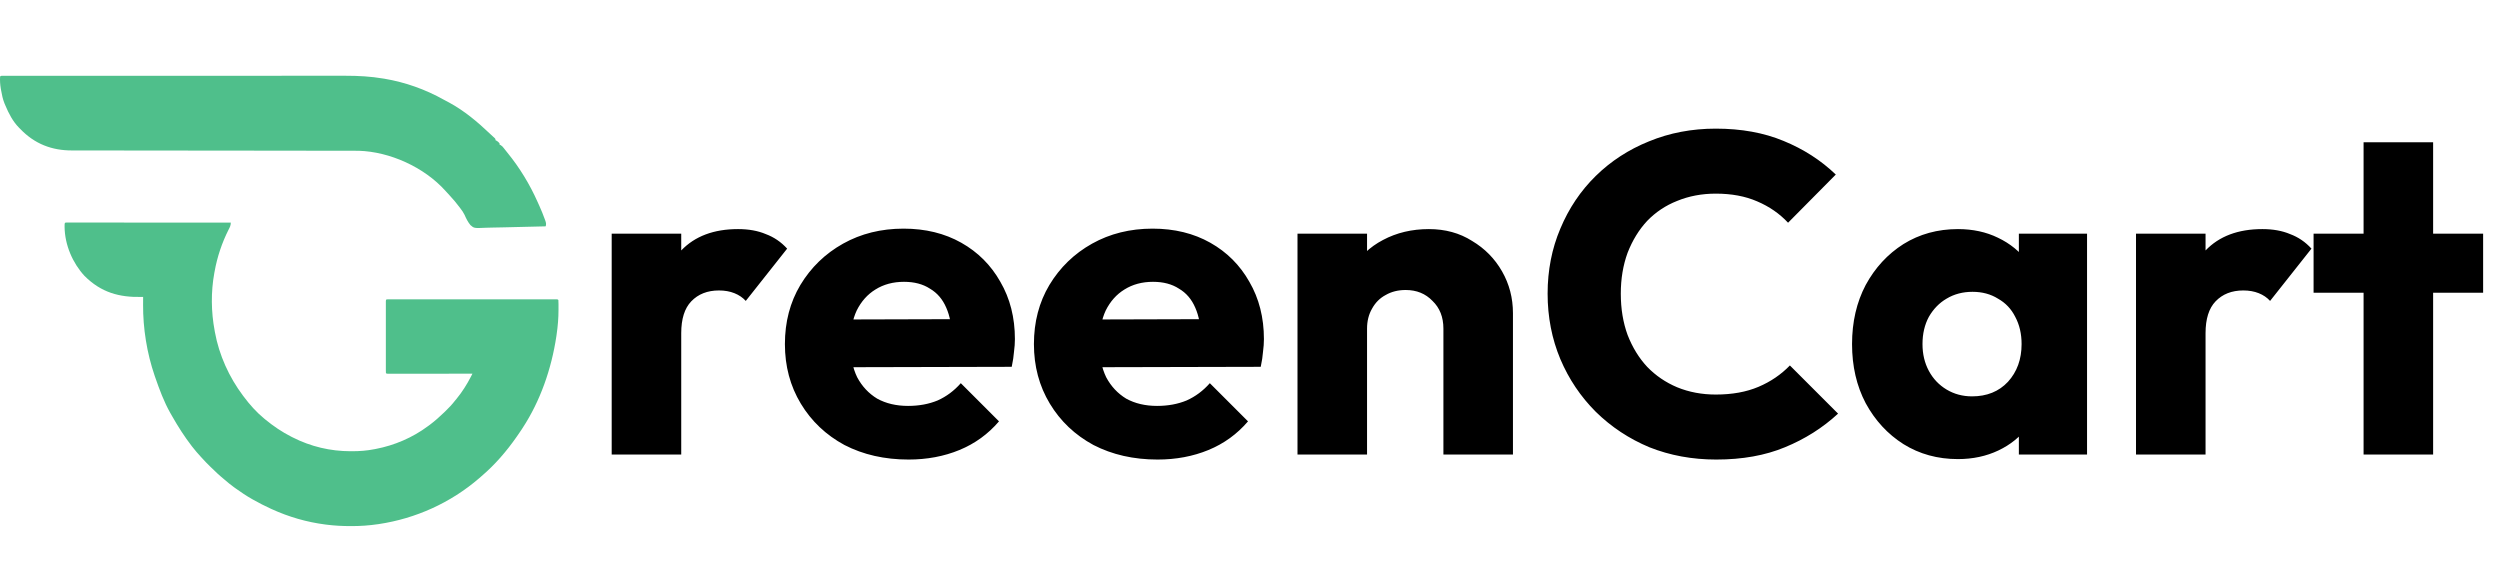
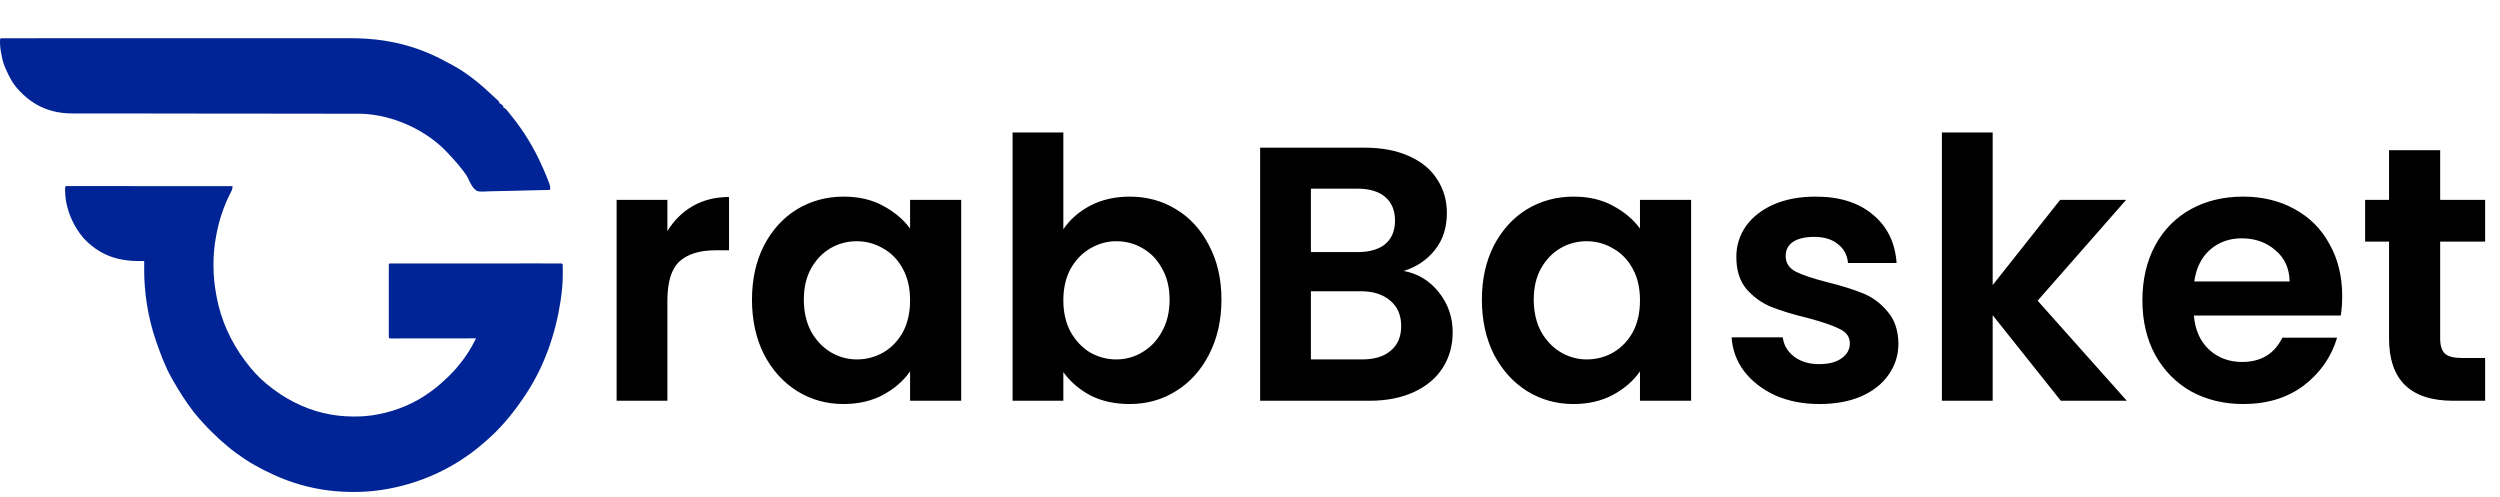
- <svg xmlns="http://www.w3.org/2000/svg" width="132" height="30" viewBox="0 0 132 30" fill="none">
-   <path d="M32.297 24V12.336H35.969V24H32.297ZM35.969 17.592L34.433 16.392C34.737 15.032 35.249 13.976 35.969 13.224C36.689 12.472 37.689 12.096 38.969 12.096C39.529 12.096 40.017 12.184 40.433 12.36C40.865 12.52 41.241 12.776 41.561 13.128L39.377 15.888C39.217 15.712 39.017 15.576 38.777 15.48C38.537 15.384 38.265 15.336 37.961 15.336C37.353 15.336 36.865 15.528 36.497 15.912C36.145 16.28 35.969 16.84 35.969 17.592ZM47.971 24.264C46.707 24.264 45.579 24.008 44.587 23.496C43.611 22.968 42.843 22.24 42.283 21.312C41.723 20.384 41.443 19.336 41.443 18.168C41.443 17 41.715 15.96 42.259 15.048C42.819 14.12 43.571 13.392 44.515 12.864C45.459 12.336 46.523 12.072 47.707 12.072C48.859 12.072 49.875 12.32 50.755 12.816C51.635 13.312 52.323 14 52.819 14.88C53.331 15.76 53.587 16.768 53.587 17.904C53.587 18.112 53.571 18.336 53.539 18.576C53.523 18.8 53.483 19.064 53.419 19.368L43.363 19.392V16.872L51.859 16.848L50.275 17.904C50.259 17.232 50.155 16.68 49.963 16.248C49.771 15.8 49.483 15.464 49.099 15.24C48.731 15 48.275 14.88 47.731 14.88C47.155 14.88 46.651 15.016 46.219 15.288C45.803 15.544 45.475 15.912 45.235 16.392C45.011 16.872 44.899 17.456 44.899 18.144C44.899 18.832 45.019 19.424 45.259 19.92C45.515 20.4 45.867 20.776 46.315 21.048C46.779 21.304 47.323 21.432 47.947 21.432C48.523 21.432 49.043 21.336 49.507 21.144C49.971 20.936 50.379 20.632 50.731 20.232L52.747 22.248C52.171 22.92 51.475 23.424 50.659 23.76C49.843 24.096 48.947 24.264 47.971 24.264ZM61.119 24.264C59.855 24.264 58.727 24.008 57.735 23.496C56.759 22.968 55.991 22.24 55.431 21.312C54.871 20.384 54.591 19.336 54.591 18.168C54.591 17 54.863 15.96 55.407 15.048C55.967 14.12 56.719 13.392 57.663 12.864C58.607 12.336 59.671 12.072 60.855 12.072C62.007 12.072 63.023 12.32 63.903 12.816C64.783 13.312 65.471 14 65.967 14.88C66.479 15.76 66.735 16.768 66.735 17.904C66.735 18.112 66.719 18.336 66.687 18.576C66.671 18.8 66.631 19.064 66.567 19.368L56.511 19.392V16.872L65.007 16.848L63.423 17.904C63.407 17.232 63.303 16.68 63.111 16.248C62.919 15.8 62.631 15.464 62.247 15.24C61.879 15 61.423 14.88 60.879 14.88C60.303 14.88 59.799 15.016 59.367 15.288C58.951 15.544 58.623 15.912 58.383 16.392C58.159 16.872 58.047 17.456 58.047 18.144C58.047 18.832 58.167 19.424 58.407 19.92C58.663 20.4 59.015 20.776 59.463 21.048C59.927 21.304 60.471 21.432 61.095 21.432C61.671 21.432 62.191 21.336 62.655 21.144C63.119 20.936 63.527 20.632 63.879 20.232L65.895 22.248C65.319 22.92 64.623 23.424 63.807 23.76C62.991 24.096 62.095 24.264 61.119 24.264ZM76.212 24V17.352C76.212 16.744 76.02 16.256 75.636 15.888C75.268 15.504 74.796 15.312 74.22 15.312C73.82 15.312 73.468 15.4 73.164 15.576C72.86 15.736 72.62 15.976 72.444 16.296C72.268 16.6 72.18 16.952 72.18 17.352L70.764 16.656C70.764 15.744 70.964 14.944 71.364 14.256C71.764 13.568 72.316 13.04 73.02 12.672C73.74 12.288 74.548 12.096 75.444 12.096C76.308 12.096 77.068 12.304 77.724 12.72C78.396 13.12 78.924 13.656 79.308 14.328C79.692 15 79.884 15.736 79.884 16.536V24H76.212ZM68.508 24V12.336H72.18V24H68.508ZM90.618 24.264C89.354 24.264 88.178 24.048 87.09 23.616C86.018 23.168 85.074 22.544 84.258 21.744C83.458 20.944 82.834 20.016 82.386 18.96C81.938 17.888 81.714 16.736 81.714 15.504C81.714 14.272 81.938 13.128 82.386 12.072C82.834 11 83.458 10.072 84.258 9.288C85.058 8.504 85.994 7.896 87.066 7.464C88.154 7.016 89.33 6.792 90.594 6.792C91.938 6.792 93.13 7.008 94.17 7.44C95.226 7.872 96.146 8.464 96.93 9.216L94.41 11.76C93.962 11.28 93.418 10.904 92.778 10.632C92.154 10.36 91.426 10.224 90.594 10.224C89.858 10.224 89.178 10.352 88.554 10.608C87.946 10.848 87.418 11.2 86.97 11.664C86.538 12.128 86.194 12.688 85.938 13.344C85.698 14 85.578 14.72 85.578 15.504C85.578 16.304 85.698 17.032 85.938 17.688C86.194 18.344 86.538 18.904 86.97 19.368C87.418 19.832 87.946 20.192 88.554 20.448C89.178 20.704 89.858 20.832 90.594 20.832C91.458 20.832 92.21 20.696 92.85 20.424C93.49 20.152 94.042 19.776 94.506 19.296L97.05 21.84C96.234 22.592 95.298 23.184 94.242 23.616C93.202 24.048 91.994 24.264 90.618 24.264ZM103.38 24.24C102.308 24.24 101.348 23.976 100.5 23.448C99.668 22.92 99.004 22.2 98.508 21.288C98.028 20.376 97.788 19.336 97.788 18.168C97.788 17 98.028 15.96 98.508 15.048C99.004 14.136 99.668 13.416 100.5 12.888C101.348 12.36 102.308 12.096 103.38 12.096C104.164 12.096 104.868 12.248 105.492 12.552C106.132 12.856 106.652 13.28 107.052 13.824C107.452 14.352 107.676 14.96 107.724 15.648V20.688C107.676 21.376 107.452 21.992 107.052 22.536C106.668 23.064 106.156 23.48 105.516 23.784C104.876 24.088 104.164 24.24 103.38 24.24ZM104.124 20.928C104.908 20.928 105.54 20.672 106.02 20.16C106.5 19.632 106.74 18.968 106.74 18.168C106.74 17.624 106.628 17.144 106.404 16.728C106.196 16.312 105.892 15.992 105.492 15.768C105.108 15.528 104.66 15.408 104.148 15.408C103.636 15.408 103.18 15.528 102.78 15.768C102.396 15.992 102.084 16.312 101.844 16.728C101.62 17.144 101.508 17.624 101.508 18.168C101.508 18.696 101.62 19.168 101.844 19.584C102.068 20 102.38 20.328 102.78 20.568C103.18 20.808 103.628 20.928 104.124 20.928ZM106.596 24V20.856L107.148 18.024L106.596 15.192V12.336H110.196V24H106.596ZM112.781 24V12.336H116.453V24H112.781ZM116.453 17.592L114.917 16.392C115.221 15.032 115.733 13.976 116.453 13.224C117.173 12.472 118.173 12.096 119.453 12.096C120.013 12.096 120.501 12.184 120.917 12.36C121.349 12.52 121.725 12.776 122.045 13.128L119.861 15.888C119.701 15.712 119.501 15.576 119.261 15.48C119.021 15.384 118.749 15.336 118.445 15.336C117.837 15.336 117.349 15.528 116.981 15.912C116.629 16.28 116.453 16.84 116.453 17.592ZM124.797 24V7.512H128.469V24H124.797ZM122.157 15.456V12.336H131.109V15.456H122.157Z" fill="black" />
-   <path d="M3.506 11.75C3.533 11.75 3.559 11.75 3.587 11.75C3.632 11.75 3.632 11.75 3.679 11.75C3.73 11.75 3.73 11.75 3.782 11.75C3.817 11.75 3.853 11.75 3.89 11.75C3.99 11.75 4.089 11.75 4.189 11.75C4.296 11.751 4.403 11.751 4.51 11.751C4.696 11.751 4.882 11.751 5.068 11.751C5.337 11.751 5.606 11.751 5.874 11.751C6.31 11.751 6.746 11.752 7.182 11.752C7.606 11.752 8.03 11.752 8.454 11.752C8.48 11.752 8.506 11.752 8.533 11.752C8.664 11.752 8.794 11.753 8.925 11.753C10.012 11.753 11.099 11.754 12.186 11.754C12.186 11.912 12.133 12.002 12.064 12.135C11.721 12.817 11.469 13.563 11.333 14.325C11.328 14.354 11.322 14.384 11.316 14.414C11.134 15.408 11.146 16.465 11.333 17.456C11.338 17.482 11.342 17.509 11.347 17.536C11.569 18.76 12.103 19.918 12.825 20.884C12.838 20.901 12.851 20.918 12.864 20.935C13.185 21.367 13.544 21.768 13.952 22.103C13.977 22.124 13.977 22.124 14.003 22.145C14.437 22.503 14.889 22.808 15.383 23.059C15.405 23.07 15.427 23.081 15.449 23.092C16.413 23.583 17.448 23.824 18.512 23.825C18.535 23.825 18.559 23.825 18.583 23.825C18.984 23.825 19.373 23.796 19.768 23.718C19.792 23.713 19.817 23.709 19.842 23.704C20.817 23.517 21.784 23.11 22.6 22.498C22.649 22.462 22.649 22.462 22.7 22.425C22.966 22.226 23.211 22.006 23.453 21.773C23.469 21.757 23.486 21.741 23.503 21.725C23.692 21.543 23.869 21.358 24.031 21.147C24.055 21.118 24.079 21.09 24.104 21.06C24.4 20.699 24.656 20.295 24.872 19.873C24.885 19.846 24.899 19.819 24.913 19.792C24.924 19.771 24.934 19.751 24.945 19.73C24.921 19.73 24.898 19.73 24.874 19.73C24.306 19.731 23.739 19.731 23.172 19.732C22.897 19.732 22.623 19.732 22.348 19.733C22.109 19.733 21.87 19.733 21.631 19.733C21.504 19.733 21.378 19.733 21.251 19.733C21.132 19.734 21.013 19.734 20.894 19.734C20.85 19.734 20.806 19.734 20.762 19.734C20.703 19.734 20.643 19.734 20.583 19.734C20.55 19.734 20.517 19.734 20.482 19.734C20.407 19.73 20.407 19.73 20.377 19.697C20.374 19.647 20.373 19.597 20.373 19.547C20.373 19.514 20.373 19.482 20.373 19.449C20.373 19.413 20.373 19.377 20.373 19.34C20.373 19.302 20.373 19.265 20.373 19.226C20.373 19.101 20.373 18.976 20.373 18.852C20.373 18.765 20.373 18.679 20.373 18.593C20.373 18.411 20.373 18.23 20.373 18.049C20.373 17.839 20.373 17.629 20.373 17.42C20.373 17.218 20.373 17.017 20.373 16.815C20.373 16.729 20.373 16.643 20.373 16.558C20.373 16.438 20.373 16.318 20.373 16.198C20.373 16.162 20.373 16.126 20.373 16.089C20.373 16.057 20.373 16.024 20.373 15.991C20.373 15.963 20.373 15.934 20.373 15.905C20.377 15.841 20.377 15.841 20.407 15.808C20.456 15.805 20.504 15.804 20.552 15.804C20.584 15.804 20.616 15.804 20.648 15.804C20.683 15.804 20.718 15.804 20.754 15.804C20.791 15.804 20.828 15.804 20.866 15.804C20.969 15.804 21.072 15.804 21.175 15.804C21.286 15.804 21.397 15.804 21.508 15.804C21.725 15.803 21.943 15.803 22.16 15.804C22.337 15.804 22.513 15.804 22.69 15.804C22.715 15.804 22.74 15.804 22.766 15.804C22.817 15.804 22.868 15.804 22.919 15.804C23.397 15.803 23.876 15.804 24.354 15.804C24.765 15.804 25.176 15.804 25.587 15.804C26.063 15.804 26.54 15.803 27.017 15.804C27.067 15.804 27.118 15.804 27.169 15.804C27.206 15.804 27.206 15.804 27.245 15.804C27.421 15.804 27.598 15.804 27.774 15.803C27.989 15.803 28.204 15.803 28.419 15.804C28.529 15.804 28.639 15.804 28.748 15.804C28.867 15.803 28.986 15.804 29.105 15.804C29.14 15.804 29.175 15.804 29.211 15.804C29.242 15.804 29.274 15.804 29.306 15.804C29.334 15.804 29.361 15.804 29.39 15.804C29.451 15.808 29.451 15.808 29.482 15.841C29.491 15.989 29.489 16.138 29.489 16.286C29.489 16.319 29.489 16.319 29.489 16.354C29.489 16.792 29.454 17.22 29.39 17.654C29.383 17.707 29.383 17.707 29.375 17.762C29.116 19.482 28.528 21.171 27.594 22.597C27.573 22.629 27.553 22.66 27.532 22.693C27.472 22.782 27.412 22.871 27.35 22.96C27.327 22.993 27.304 23.027 27.28 23.061C26.745 23.829 26.131 24.54 25.432 25.135C25.392 25.17 25.351 25.205 25.311 25.241C23.791 26.556 21.936 27.38 20.014 27.669C19.991 27.672 19.968 27.675 19.945 27.679C19.482 27.747 19.021 27.779 18.554 27.778C18.532 27.778 18.51 27.778 18.488 27.778C18.08 27.777 17.677 27.756 17.271 27.706C17.239 27.702 17.208 27.698 17.175 27.694C16.203 27.569 15.249 27.294 14.348 26.882C14.328 26.873 14.309 26.864 14.289 26.855C13.977 26.713 13.673 26.557 13.373 26.387C13.352 26.376 13.332 26.364 13.31 26.352C13.011 26.183 12.726 25.992 12.445 25.79C12.414 25.768 12.384 25.747 12.353 25.724C12.182 25.599 12.018 25.468 11.857 25.326C11.79 25.267 11.722 25.21 11.653 25.154C11.527 25.048 11.409 24.935 11.292 24.819C11.228 24.756 11.164 24.695 11.098 24.634C10.951 24.496 10.814 24.347 10.677 24.198C10.652 24.171 10.627 24.145 10.602 24.117C10.453 23.956 10.311 23.792 10.176 23.619C10.16 23.599 10.145 23.579 10.128 23.558C9.741 23.058 9.404 22.528 9.088 21.973C9.056 21.917 9.023 21.86 8.991 21.804C8.66 21.218 8.419 20.569 8.197 19.928C8.18 19.881 8.18 19.881 8.164 19.833C7.757 18.645 7.547 17.341 7.555 16.076C7.555 16.037 7.556 15.998 7.556 15.958C7.556 15.864 7.557 15.77 7.557 15.676C7.519 15.677 7.519 15.677 7.48 15.678C6.307 15.706 5.344 15.45 4.462 14.568C3.838 13.893 3.42 12.935 3.41 11.977C3.411 11.757 3.411 11.757 3.506 11.75Z" fill="#4FBF8B" />
-   <path d="M0.16 4.004C0.187 4.004 0.214 4.004 0.242 4.004C0.287 4.004 0.287 4.004 0.333 4.004C0.364 4.004 0.396 4.004 0.429 4.004C0.536 4.004 0.644 4.004 0.752 4.004C0.829 4.004 0.907 4.004 0.984 4.004C1.154 4.004 1.323 4.004 1.492 4.004C1.744 4.004 1.995 4.004 2.247 4.003C2.722 4.003 3.198 4.003 3.674 4.003C4.041 4.003 4.409 4.003 4.777 4.003C4.882 4.003 4.988 4.003 5.094 4.003C5.12 4.003 5.146 4.003 5.174 4.003C5.914 4.002 6.654 4.002 7.394 4.002C7.422 4.002 7.45 4.002 7.479 4.002C7.62 4.002 7.762 4.002 7.903 4.002C7.931 4.002 7.96 4.002 7.989 4.002C8.045 4.002 8.102 4.002 8.159 4.002C9.042 4.002 9.925 4.002 10.809 4.002C11.801 4.001 12.793 4.001 13.785 4.001C13.891 4.001 13.997 4.001 14.103 4.001C14.129 4.001 14.155 4.001 14.182 4.001C14.601 4.001 15.02 4.001 15.439 4C15.86 4 16.282 4 16.704 4C16.954 4 17.204 4 17.454 4C17.642 4 17.829 4 18.017 4C18.092 4 18.168 4 18.243 4C18.911 3.999 19.575 4.035 20.236 4.147C20.257 4.15 20.277 4.153 20.299 4.157C21.391 4.341 22.458 4.717 23.439 5.268C23.532 5.32 23.625 5.369 23.719 5.417C24.509 5.846 25.209 6.43 25.869 7.06C25.913 7.101 25.958 7.142 26.002 7.183C26.024 7.203 26.046 7.223 26.069 7.245C26.097 7.27 26.097 7.27 26.125 7.295C26.163 7.337 26.163 7.337 26.163 7.403C26.19 7.416 26.19 7.416 26.218 7.43C26.284 7.469 26.328 7.505 26.376 7.568C26.376 7.59 26.376 7.611 26.376 7.634C26.394 7.643 26.412 7.651 26.431 7.66C26.501 7.702 26.536 7.739 26.587 7.805C26.658 7.896 26.73 7.987 26.803 8.077C27.436 8.854 27.971 9.731 28.386 10.665C28.417 10.734 28.448 10.802 28.479 10.871C28.584 11.105 28.681 11.34 28.768 11.583C28.78 11.615 28.78 11.615 28.792 11.649C28.833 11.765 28.846 11.833 28.812 11.951C28.311 11.967 27.81 11.98 27.309 11.987C27.077 11.991 26.844 11.995 26.612 12.004C26.409 12.01 26.206 12.015 26.003 12.016C25.895 12.017 25.788 12.019 25.681 12.024C25.031 12.054 25.031 12.054 24.838 11.884C24.704 11.721 24.614 11.539 24.528 11.343C24.469 11.219 24.393 11.113 24.311 11.006C24.297 10.988 24.284 10.97 24.27 10.951C24.1 10.724 23.92 10.507 23.727 10.303C23.574 10.139 23.574 10.139 23.529 10.087C22.392 8.815 20.566 8.009 18.941 7.961C18.75 7.958 18.558 7.959 18.367 7.959C18.302 7.959 18.237 7.959 18.172 7.959C17.994 7.958 17.816 7.958 17.638 7.958C17.446 7.958 17.254 7.958 17.062 7.958C16.75 7.957 16.439 7.957 16.128 7.957C15.602 7.957 15.076 7.956 14.55 7.955C14.347 7.955 14.145 7.955 13.942 7.954C13.92 7.954 13.897 7.954 13.874 7.954C13.339 7.954 12.804 7.953 12.268 7.952C12.245 7.952 12.222 7.952 12.197 7.952C11.651 7.952 11.105 7.951 10.559 7.951C10.524 7.951 10.524 7.951 10.488 7.951C10.299 7.95 10.11 7.95 9.92 7.95C9.139 7.95 8.358 7.949 7.577 7.947C7.467 7.947 7.356 7.947 7.246 7.947C7.224 7.947 7.202 7.947 7.18 7.947C6.831 7.946 6.482 7.946 6.133 7.946C5.782 7.946 5.431 7.946 5.08 7.945C4.89 7.944 4.7 7.944 4.51 7.944C4.336 7.945 4.162 7.944 3.988 7.944C3.925 7.943 3.862 7.943 3.8 7.944C2.749 7.947 1.833 7.605 1.071 6.81C1.038 6.777 1.038 6.777 1.005 6.744C0.678 6.412 0.462 5.995 0.279 5.558C0.265 5.523 0.25 5.489 0.235 5.454C0.146 5.23 0.098 5.002 0.057 4.762C0.051 4.733 0.046 4.703 0.041 4.672C0.007 4.462 -0.009 4.254 0.005 4.041C0.052 3.991 0.095 4.004 0.16 4.004Z" fill="#4FBF8B" />
+ <svg xmlns="http://www.w3.org/2000/svg" width="131" height="26" viewBox="0 0 131 26" fill="none">
+   <path d="M3.506 9.75C3.533 9.75 3.559 9.75 3.587 9.75C3.632 9.75 3.632 9.75 3.679 9.75C3.73 9.75 3.73 9.75 3.782 9.75C3.817 9.75 3.853 9.75 3.89 9.75C3.99 9.75 4.089 9.75 4.189 9.75C4.296 9.751 4.403 9.751 4.51 9.751C4.696 9.751 4.882 9.751 5.068 9.751C5.337 9.751 5.606 9.751 5.874 9.751C6.31 9.751 6.746 9.752 7.182 9.752C7.606 9.752 8.03 9.752 8.454 9.752C8.48 9.752 8.506 9.752 8.533 9.752C8.664 9.752 8.794 9.753 8.925 9.753C10.012 9.753 11.099 9.754 12.186 9.754C12.186 9.912 12.133 10.002 12.064 10.135C11.721 10.817 11.469 11.563 11.333 12.325C11.328 12.354 11.322 12.384 11.316 12.414C11.134 13.408 11.146 14.465 11.333 15.456C11.338 15.482 11.342 15.509 11.347 15.536C11.569 16.76 12.103 17.918 12.825 18.884C12.838 18.901 12.851 18.918 12.864 18.935C13.185 19.367 13.544 19.768 13.952 20.103C13.977 20.124 13.977 20.124 14.003 20.145C14.437 20.503 14.889 20.808 15.383 21.059C15.405 21.07 15.427 21.081 15.449 21.092C16.413 21.583 17.448 21.824 18.512 21.825C18.535 21.825 18.559 21.825 18.583 21.825C18.984 21.825 19.373 21.796 19.768 21.718C19.792 21.713 19.817 21.709 19.842 21.704C20.817 21.517 21.784 21.11 22.6 20.498C22.649 20.462 22.649 20.462 22.7 20.425C22.966 20.226 23.211 20.006 23.453 19.773C23.469 19.757 23.486 19.741 23.503 19.725C23.692 19.543 23.869 19.358 24.031 19.147C24.055 19.118 24.079 19.09 24.104 19.06C24.4 18.699 24.656 18.295 24.872 17.873C24.885 17.846 24.899 17.819 24.913 17.792C24.924 17.771 24.934 17.751 24.945 17.73C24.921 17.73 24.898 17.73 24.874 17.73C24.306 17.731 23.739 17.731 23.172 17.732C22.897 17.732 22.623 17.732 22.348 17.733C22.109 17.733 21.87 17.733 21.631 17.733C21.504 17.733 21.378 17.733 21.251 17.733C21.132 17.734 21.013 17.734 20.894 17.734C20.85 17.734 20.806 17.734 20.762 17.734C20.703 17.734 20.643 17.734 20.583 17.734C20.55 17.734 20.517 17.734 20.482 17.734C20.407 17.73 20.407 17.73 20.377 17.697C20.374 17.647 20.373 17.597 20.373 17.547C20.373 17.514 20.373 17.482 20.373 17.449C20.373 17.413 20.373 17.377 20.373 17.34C20.373 17.302 20.373 17.265 20.373 17.226C20.373 17.101 20.373 16.976 20.373 16.852C20.373 16.765 20.373 16.679 20.373 16.593C20.373 16.411 20.373 16.23 20.373 16.049C20.373 15.839 20.373 15.629 20.373 15.42C20.373 15.218 20.373 15.017 20.373 14.815C20.373 14.729 20.373 14.643 20.373 14.558C20.373 14.438 20.373 14.318 20.373 14.198C20.373 14.162 20.373 14.126 20.373 14.089C20.373 14.057 20.373 14.024 20.373 13.991C20.373 13.963 20.373 13.934 20.373 13.905C20.377 13.841 20.377 13.841 20.407 13.808C20.456 13.805 20.504 13.804 20.552 13.804C20.584 13.804 20.616 13.804 20.648 13.804C20.683 13.804 20.718 13.804 20.754 13.804C20.791 13.804 20.828 13.804 20.866 13.804C20.969 13.804 21.072 13.804 21.175 13.804C21.286 13.804 21.397 13.804 21.508 13.804C21.725 13.803 21.943 13.803 22.16 13.804C22.337 13.804 22.513 13.804 22.69 13.804C22.715 13.804 22.74 13.804 22.766 13.804C22.817 13.804 22.868 13.804 22.919 13.804C23.397 13.803 23.876 13.804 24.354 13.804C24.765 13.804 25.176 13.804 25.587 13.804C26.063 13.804 26.54 13.803 27.017 13.804C27.067 13.804 27.118 13.804 27.169 13.804C27.206 13.804 27.206 13.804 27.245 13.804C27.421 13.804 27.598 13.804 27.774 13.803C27.989 13.803 28.204 13.803 28.419 13.804C28.529 13.804 28.639 13.804 28.748 13.804C28.867 13.803 28.986 13.804 29.105 13.804C29.14 13.804 29.175 13.804 29.211 13.804C29.242 13.804 29.274 13.804 29.306 13.804C29.334 13.804 29.361 13.804 29.39 13.804C29.451 13.808 29.451 13.808 29.482 13.841C29.491 13.989 29.489 14.138 29.489 14.286C29.489 14.319 29.489 14.319 29.489 14.354C29.489 14.792 29.454 15.22 29.39 15.654C29.383 15.707 29.383 15.707 29.375 15.762C29.116 17.482 28.528 19.171 27.594 20.597C27.573 20.629 27.553 20.66 27.532 20.693C27.472 20.782 27.412 20.871 27.35 20.96C27.327 20.993 27.304 21.027 27.28 21.061C26.745 21.829 26.131 22.54 25.432 23.135C25.392 23.17 25.351 23.205 25.311 23.241C23.791 24.556 21.936 25.38 20.014 25.669C19.991 25.672 19.968 25.675 19.945 25.679C19.482 25.747 19.021 25.779 18.554 25.778C18.532 25.778 18.51 25.778 18.488 25.778C18.08 25.777 17.677 25.756 17.271 25.706C17.239 25.702 17.208 25.698 17.175 25.694C16.203 25.569 15.249 25.294 14.348 24.882C14.328 24.873 14.309 24.864 14.289 24.855C13.977 24.713 13.673 24.557 13.373 24.387C13.352 24.376 13.332 24.364 13.31 24.352C13.011 24.183 12.726 23.992 12.445 23.79C12.414 23.768 12.384 23.747 12.353 23.724C12.182 23.599 12.018 23.468 11.857 23.326C11.79 23.267 11.722 23.21 11.653 23.154C11.527 23.048 11.409 22.935 11.292 22.819C11.228 22.756 11.164 22.695 11.098 22.634C10.951 22.496 10.814 22.347 10.677 22.198C10.652 22.171 10.627 22.145 10.602 22.117C10.453 21.956 10.311 21.792 10.176 21.619C10.16 21.599 10.145 21.579 10.128 21.558C9.741 21.058 9.404 20.528 9.088 19.973C9.056 19.917 9.023 19.86 8.991 19.804C8.66 19.218 8.419 18.569 8.197 17.928C8.18 17.881 8.18 17.881 8.164 17.833C7.757 16.645 7.547 15.341 7.555 14.076C7.555 14.037 7.556 13.998 7.556 13.958C7.556 13.864 7.557 13.77 7.557 13.676C7.519 13.677 7.519 13.677 7.48 13.678C6.307 13.706 5.344 13.45 4.462 12.568C3.838 11.893 3.42 10.935 3.41 9.977C3.411 9.757 3.411 9.757 3.506 9.75Z" fill="#002395" />
+   <path d="M0.16 2.004C0.187 2.004 0.214 2.004 0.242 2.004C0.287 2.004 0.287 2.004 0.333 2.004C0.364 2.004 0.396 2.004 0.429 2.004C0.536 2.004 0.644 2.004 0.752 2.004C0.829 2.004 0.907 2.004 0.984 2.004C1.154 2.004 1.323 2.004 1.492 2.004C1.744 2.004 1.995 2.004 2.247 2.003C2.722 2.003 3.198 2.003 3.674 2.003C4.041 2.003 4.409 2.003 4.777 2.003C4.882 2.003 4.988 2.003 5.094 2.003C5.12 2.003 5.146 2.003 5.174 2.003C5.914 2.002 6.654 2.002 7.394 2.002C7.422 2.002 7.45 2.002 7.479 2.002C7.62 2.002 7.762 2.002 7.903 2.002C7.931 2.002 7.96 2.002 7.989 2.002C8.045 2.002 8.102 2.002 8.159 2.002C9.042 2.002 9.925 2.002 10.809 2.002C11.801 2.001 12.793 2.001 13.785 2.001C13.891 2.001 13.997 2.001 14.103 2.001C14.129 2.001 14.155 2.001 14.182 2.001C14.601 2.001 15.02 2.001 15.439 2C15.86 2 16.282 2 16.704 2C16.954 2.001 17.204 2 17.454 2C17.642 2 17.829 2 18.017 2C18.092 2 18.168 2 18.243 2C18.911 1.999 19.575 2.035 20.236 2.147C20.257 2.15 20.277 2.153 20.299 2.157C21.391 2.341 22.458 2.717 23.439 3.268C23.532 3.32 23.625 3.369 23.719 3.417C24.509 3.846 25.209 4.43 25.869 5.06C25.913 5.101 25.958 5.142 26.002 5.183C26.024 5.203 26.046 5.223 26.069 5.245C26.097 5.27 26.097 5.27 26.125 5.295C26.163 5.337 26.163 5.337 26.163 5.403C26.19 5.416 26.19 5.416 26.218 5.43C26.284 5.469 26.328 5.505 26.376 5.568C26.376 5.59 26.376 5.611 26.376 5.634C26.394 5.643 26.412 5.651 26.431 5.66C26.501 5.702 26.536 5.739 26.587 5.805C26.658 5.896 26.73 5.987 26.803 6.077C27.436 6.854 27.971 7.731 28.386 8.665C28.417 8.734 28.448 8.802 28.479 8.871C28.584 9.105 28.681 9.34 28.768 9.583C28.78 9.615 28.78 9.615 28.792 9.649C28.833 9.765 28.846 9.833 28.812 9.951C28.311 9.967 27.81 9.98 27.309 9.987C27.077 9.991 26.844 9.995 26.612 10.004C26.409 10.01 26.206 10.015 26.003 10.016C25.895 10.017 25.788 10.019 25.681 10.024C25.031 10.054 25.031 10.054 24.838 9.884C24.704 9.721 24.614 9.539 24.528 9.343C24.469 9.219 24.393 9.113 24.311 9.006C24.297 8.988 24.284 8.97 24.27 8.951C24.1 8.724 23.92 8.507 23.727 8.303C23.574 8.139 23.574 8.139 23.529 8.087C22.392 6.815 20.566 6.009 18.941 5.961C18.75 5.958 18.558 5.959 18.367 5.959C18.302 5.959 18.237 5.959 18.172 5.959C17.994 5.958 17.816 5.958 17.638 5.958C17.446 5.958 17.254 5.958 17.062 5.958C16.75 5.957 16.439 5.957 16.128 5.957C15.602 5.957 15.076 5.956 14.55 5.955C14.347 5.955 14.145 5.955 13.942 5.954C13.92 5.954 13.897 5.954 13.874 5.954C13.339 5.954 12.804 5.953 12.268 5.952C12.245 5.952 12.222 5.952 12.197 5.952C11.651 5.952 11.105 5.951 10.559 5.951C10.524 5.951 10.524 5.951 10.488 5.951C10.299 5.95 10.11 5.95 9.92 5.95C9.139 5.95 8.358 5.949 7.577 5.947C7.467 5.947 7.356 5.947 7.246 5.947C7.224 5.947 7.202 5.947 7.18 5.947C6.831 5.946 6.482 5.946 6.133 5.946C5.782 5.946 5.431 5.946 5.08 5.945C4.89 5.944 4.7 5.944 4.51 5.944C4.336 5.945 4.162 5.944 3.988 5.944C3.925 5.943 3.862 5.943 3.8 5.944C2.749 5.947 1.833 5.605 1.071 4.81C1.038 4.777 1.038 4.777 1.005 4.744C0.678 4.412 0.462 3.995 0.279 3.558C0.265 3.523 0.25 3.489 0.235 3.454C0.146 3.23 0.098 3.002 0.057 2.762C0.051 2.733 0.046 2.703 0.041 2.672C0.007 2.462 -0.009 2.254 0.005 2.041C0.052 1.991 0.095 2.004 0.16 2.004Z" fill="#002395" />
+   <path d="M34.971 12.108C35.313 11.551 35.756 11.114 36.301 10.797C36.858 10.48 37.492 10.322 38.201 10.322V13.115H37.498C36.662 13.115 36.029 13.311 35.598 13.704C35.18 14.097 34.971 14.781 34.971 15.756V21H32.311V10.474H34.971V12.108ZM39.404 15.699C39.404 14.635 39.613 13.691 40.031 12.868C40.461 12.045 41.038 11.411 41.76 10.968C42.494 10.525 43.311 10.303 44.211 10.303C44.996 10.303 45.68 10.461 46.263 10.778C46.858 11.095 47.333 11.494 47.688 11.975V10.474H50.367V21H47.688V19.461C47.346 19.955 46.871 20.367 46.263 20.696C45.667 21.013 44.977 21.171 44.192 21.171C43.305 21.171 42.494 20.943 41.76 20.487C41.038 20.031 40.461 19.391 40.031 18.568C39.613 17.732 39.404 16.776 39.404 15.699ZM47.688 15.737C47.688 15.091 47.561 14.54 47.308 14.084C47.054 13.615 46.712 13.261 46.282 13.02C45.851 12.767 45.389 12.64 44.895 12.64C44.401 12.64 43.945 12.76 43.527 13.001C43.109 13.242 42.767 13.596 42.501 14.065C42.247 14.521 42.121 15.066 42.121 15.699C42.121 16.332 42.247 16.89 42.501 17.371C42.767 17.84 43.109 18.201 43.527 18.454C43.957 18.707 44.413 18.834 44.895 18.834C45.389 18.834 45.851 18.714 46.282 18.473C46.712 18.22 47.054 17.865 47.308 17.409C47.561 16.94 47.688 16.383 47.688 15.737ZM55.719 12.013C56.062 11.506 56.53 11.095 57.126 10.778C57.733 10.461 58.424 10.303 59.197 10.303C60.096 10.303 60.907 10.525 61.629 10.968C62.363 11.411 62.94 12.045 63.358 12.868C63.788 13.679 64.004 14.622 64.004 15.699C64.004 16.776 63.788 17.732 63.358 18.568C62.94 19.391 62.363 20.031 61.629 20.487C60.907 20.943 60.096 21.171 59.197 21.171C58.411 21.171 57.721 21.019 57.126 20.715C56.543 20.398 56.074 19.993 55.719 19.499V21H53.059V6.94H55.719V12.013ZM61.286 15.699C61.286 15.066 61.154 14.521 60.888 14.065C60.634 13.596 60.292 13.242 59.861 13.001C59.444 12.76 58.987 12.64 58.493 12.64C58.012 12.64 57.556 12.767 57.126 13.02C56.708 13.261 56.365 13.615 56.099 14.084C55.846 14.553 55.719 15.104 55.719 15.737C55.719 16.37 55.846 16.921 56.099 17.39C56.365 17.859 56.708 18.22 57.126 18.473C57.556 18.714 58.012 18.834 58.493 18.834C58.987 18.834 59.444 18.707 59.861 18.454C60.292 18.201 60.634 17.84 60.888 17.371C61.154 16.902 61.286 16.345 61.286 15.699ZM73.555 14.198C74.303 14.337 74.917 14.711 75.398 15.319C75.88 15.927 76.12 16.624 76.12 17.409C76.12 18.118 75.943 18.745 75.588 19.29C75.246 19.822 74.746 20.24 74.087 20.544C73.429 20.848 72.65 21 71.75 21H66.031V7.738H71.503C72.403 7.738 73.175 7.884 73.821 8.175C74.48 8.466 74.974 8.872 75.303 9.391C75.645 9.91 75.816 10.499 75.816 11.158C75.816 11.931 75.607 12.577 75.189 13.096C74.784 13.615 74.239 13.983 73.555 14.198ZM68.691 13.21H71.123C71.757 13.21 72.244 13.071 72.586 12.792C72.928 12.501 73.099 12.089 73.099 11.557C73.099 11.025 72.928 10.613 72.586 10.322C72.244 10.031 71.757 9.885 71.123 9.885H68.691V13.21ZM71.37 18.834C72.016 18.834 72.517 18.682 72.871 18.378C73.239 18.074 73.422 17.643 73.422 17.086C73.422 16.516 73.232 16.073 72.852 15.756C72.472 15.427 71.959 15.262 71.313 15.262H68.691V18.834H71.37ZM77.651 15.699C77.651 14.635 77.86 13.691 78.278 12.868C78.709 12.045 79.285 11.411 80.007 10.968C80.742 10.525 81.559 10.303 82.458 10.303C83.244 10.303 83.928 10.461 84.51 10.778C85.106 11.095 85.581 11.494 85.935 11.975V10.474H88.614V21H85.935V19.461C85.593 19.955 85.118 20.367 84.51 20.696C83.915 21.013 83.225 21.171 82.439 21.171C81.553 21.171 80.742 20.943 80.007 20.487C79.285 20.031 78.709 19.391 78.278 18.568C77.86 17.732 77.651 16.776 77.651 15.699ZM85.935 15.737C85.935 15.091 85.809 14.54 85.555 14.084C85.302 13.615 84.96 13.261 84.529 13.02C84.099 12.767 83.636 12.64 83.142 12.64C82.648 12.64 82.192 12.76 81.774 13.001C81.356 13.242 81.014 13.596 80.748 14.065C80.495 14.521 80.368 15.066 80.368 15.699C80.368 16.332 80.495 16.89 80.748 17.371C81.014 17.84 81.356 18.201 81.774 18.454C82.205 18.707 82.661 18.834 83.142 18.834C83.636 18.834 84.099 18.714 84.529 18.473C84.96 18.22 85.302 17.865 85.555 17.409C85.809 16.94 85.935 16.383 85.935 15.737ZM95.335 21.171C94.474 21.171 93.701 21.019 93.017 20.715C92.333 20.398 91.789 19.974 91.383 19.442C90.991 18.91 90.775 18.321 90.737 17.675H93.416C93.467 18.08 93.663 18.416 94.005 18.682C94.36 18.948 94.797 19.081 95.316 19.081C95.823 19.081 96.216 18.98 96.494 18.777C96.786 18.574 96.931 18.315 96.931 17.998C96.931 17.656 96.754 17.403 96.399 17.238C96.057 17.061 95.506 16.871 94.746 16.668C93.961 16.478 93.315 16.282 92.808 16.079C92.314 15.876 91.884 15.566 91.516 15.148C91.162 14.73 90.984 14.166 90.984 13.457C90.984 12.874 91.149 12.342 91.478 11.861C91.82 11.38 92.302 11 92.922 10.721C93.556 10.442 94.297 10.303 95.145 10.303C96.399 10.303 97.4 10.62 98.147 11.253C98.895 11.874 99.306 12.716 99.382 13.78H96.836C96.798 13.362 96.621 13.033 96.304 12.792C96 12.539 95.589 12.412 95.069 12.412C94.588 12.412 94.214 12.501 93.948 12.678C93.695 12.855 93.568 13.102 93.568 13.419C93.568 13.774 93.746 14.046 94.1 14.236C94.455 14.413 95.006 14.597 95.753 14.787C96.513 14.977 97.14 15.173 97.634 15.376C98.128 15.579 98.553 15.895 98.907 16.326C99.275 16.744 99.465 17.301 99.477 17.998C99.477 18.606 99.306 19.151 98.964 19.632C98.635 20.113 98.154 20.493 97.52 20.772C96.9 21.038 96.171 21.171 95.335 21.171ZM107.988 21L104.416 16.516V21H101.756V6.94H104.416V14.939L107.95 10.474H111.408L106.772 15.756L111.446 21H107.988ZM122.731 15.509C122.731 15.889 122.706 16.231 122.655 16.535H114.96C115.024 17.295 115.29 17.89 115.758 18.321C116.227 18.752 116.803 18.967 117.487 18.967C118.475 18.967 119.178 18.543 119.596 17.694H122.465C122.161 18.707 121.579 19.543 120.717 20.202C119.856 20.848 118.798 21.171 117.544 21.171C116.531 21.171 115.619 20.949 114.808 20.506C114.01 20.05 113.383 19.41 112.927 18.587C112.484 17.764 112.262 16.814 112.262 15.737C112.262 14.648 112.484 13.691 112.927 12.868C113.371 12.045 113.991 11.411 114.789 10.968C115.587 10.525 116.506 10.303 117.544 10.303C118.545 10.303 119.438 10.518 120.223 10.949C121.021 11.38 121.636 11.994 122.066 12.792C122.51 13.577 122.731 14.483 122.731 15.509ZM119.976 14.749C119.964 14.065 119.717 13.52 119.235 13.115C118.754 12.697 118.165 12.488 117.468 12.488C116.81 12.488 116.252 12.691 115.796 13.096C115.353 13.489 115.081 14.04 114.979 14.749H119.976ZM127.865 12.659V17.751C127.865 18.106 127.947 18.365 128.112 18.53C128.289 18.682 128.581 18.758 128.986 18.758H130.221V21H128.549C126.307 21 125.186 19.911 125.186 17.732V12.659H123.932V10.474H125.186V7.871H127.865V10.474H130.221V12.659H127.865Z" fill="black" />
</svg>
